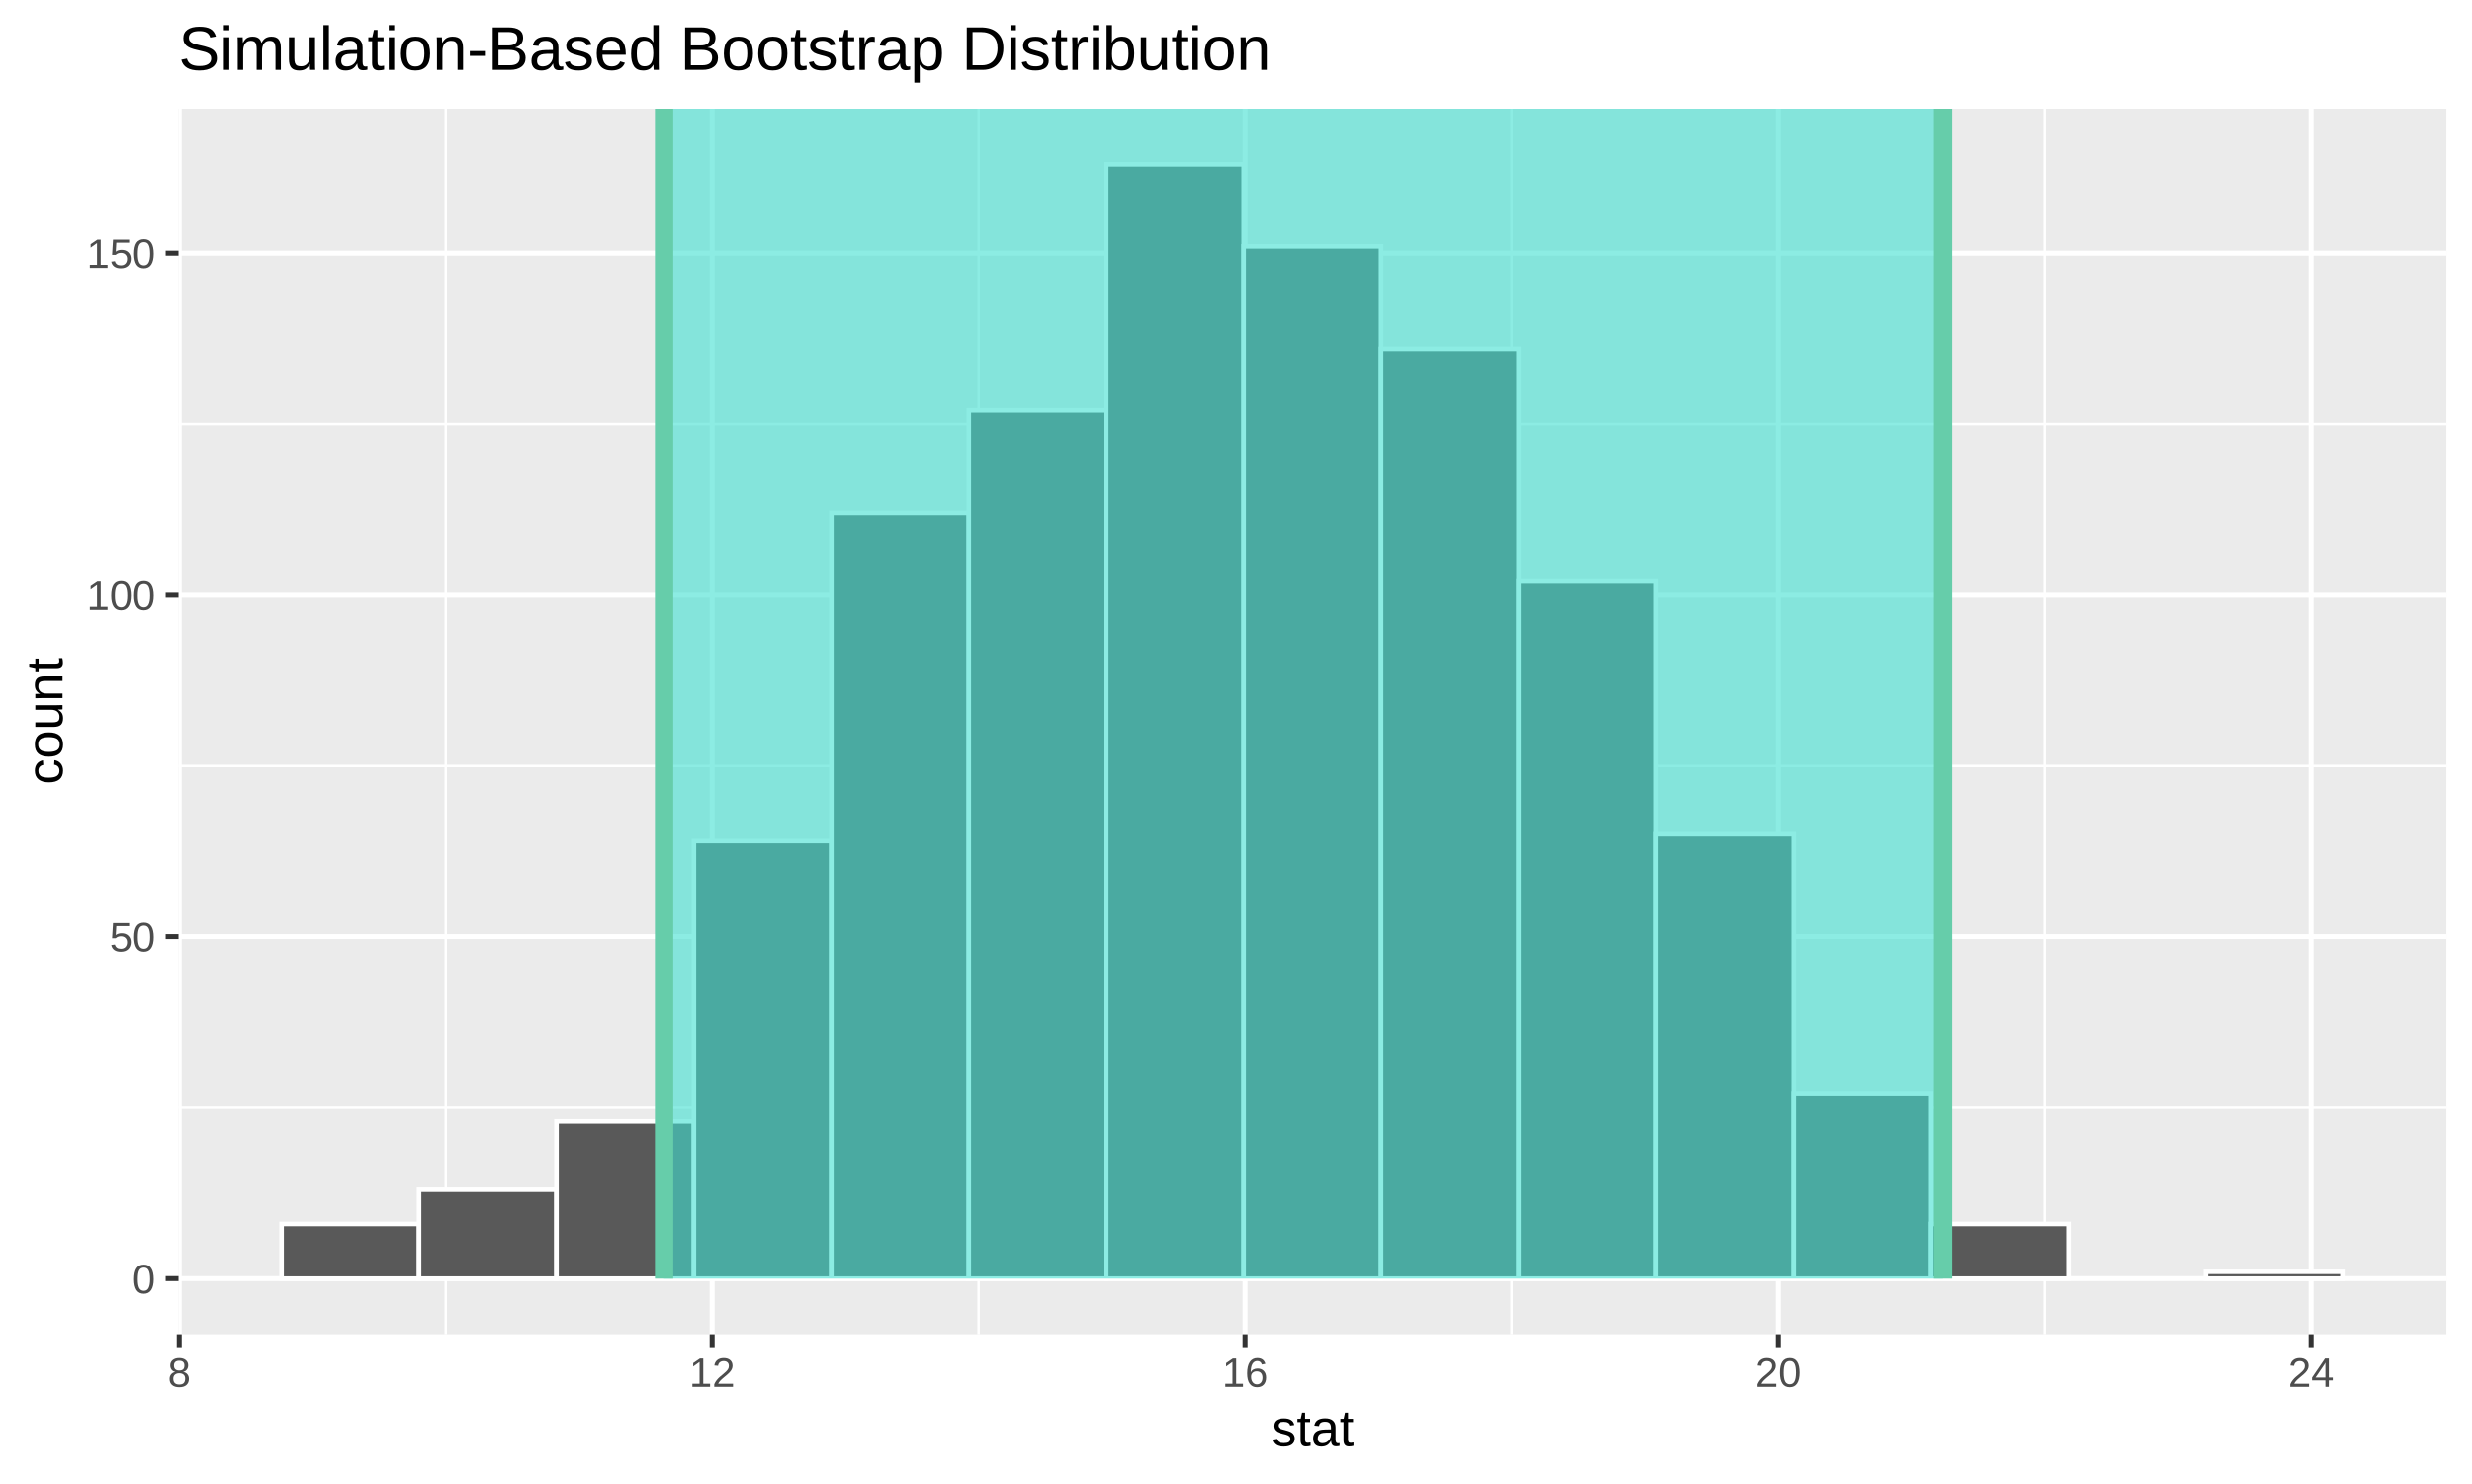
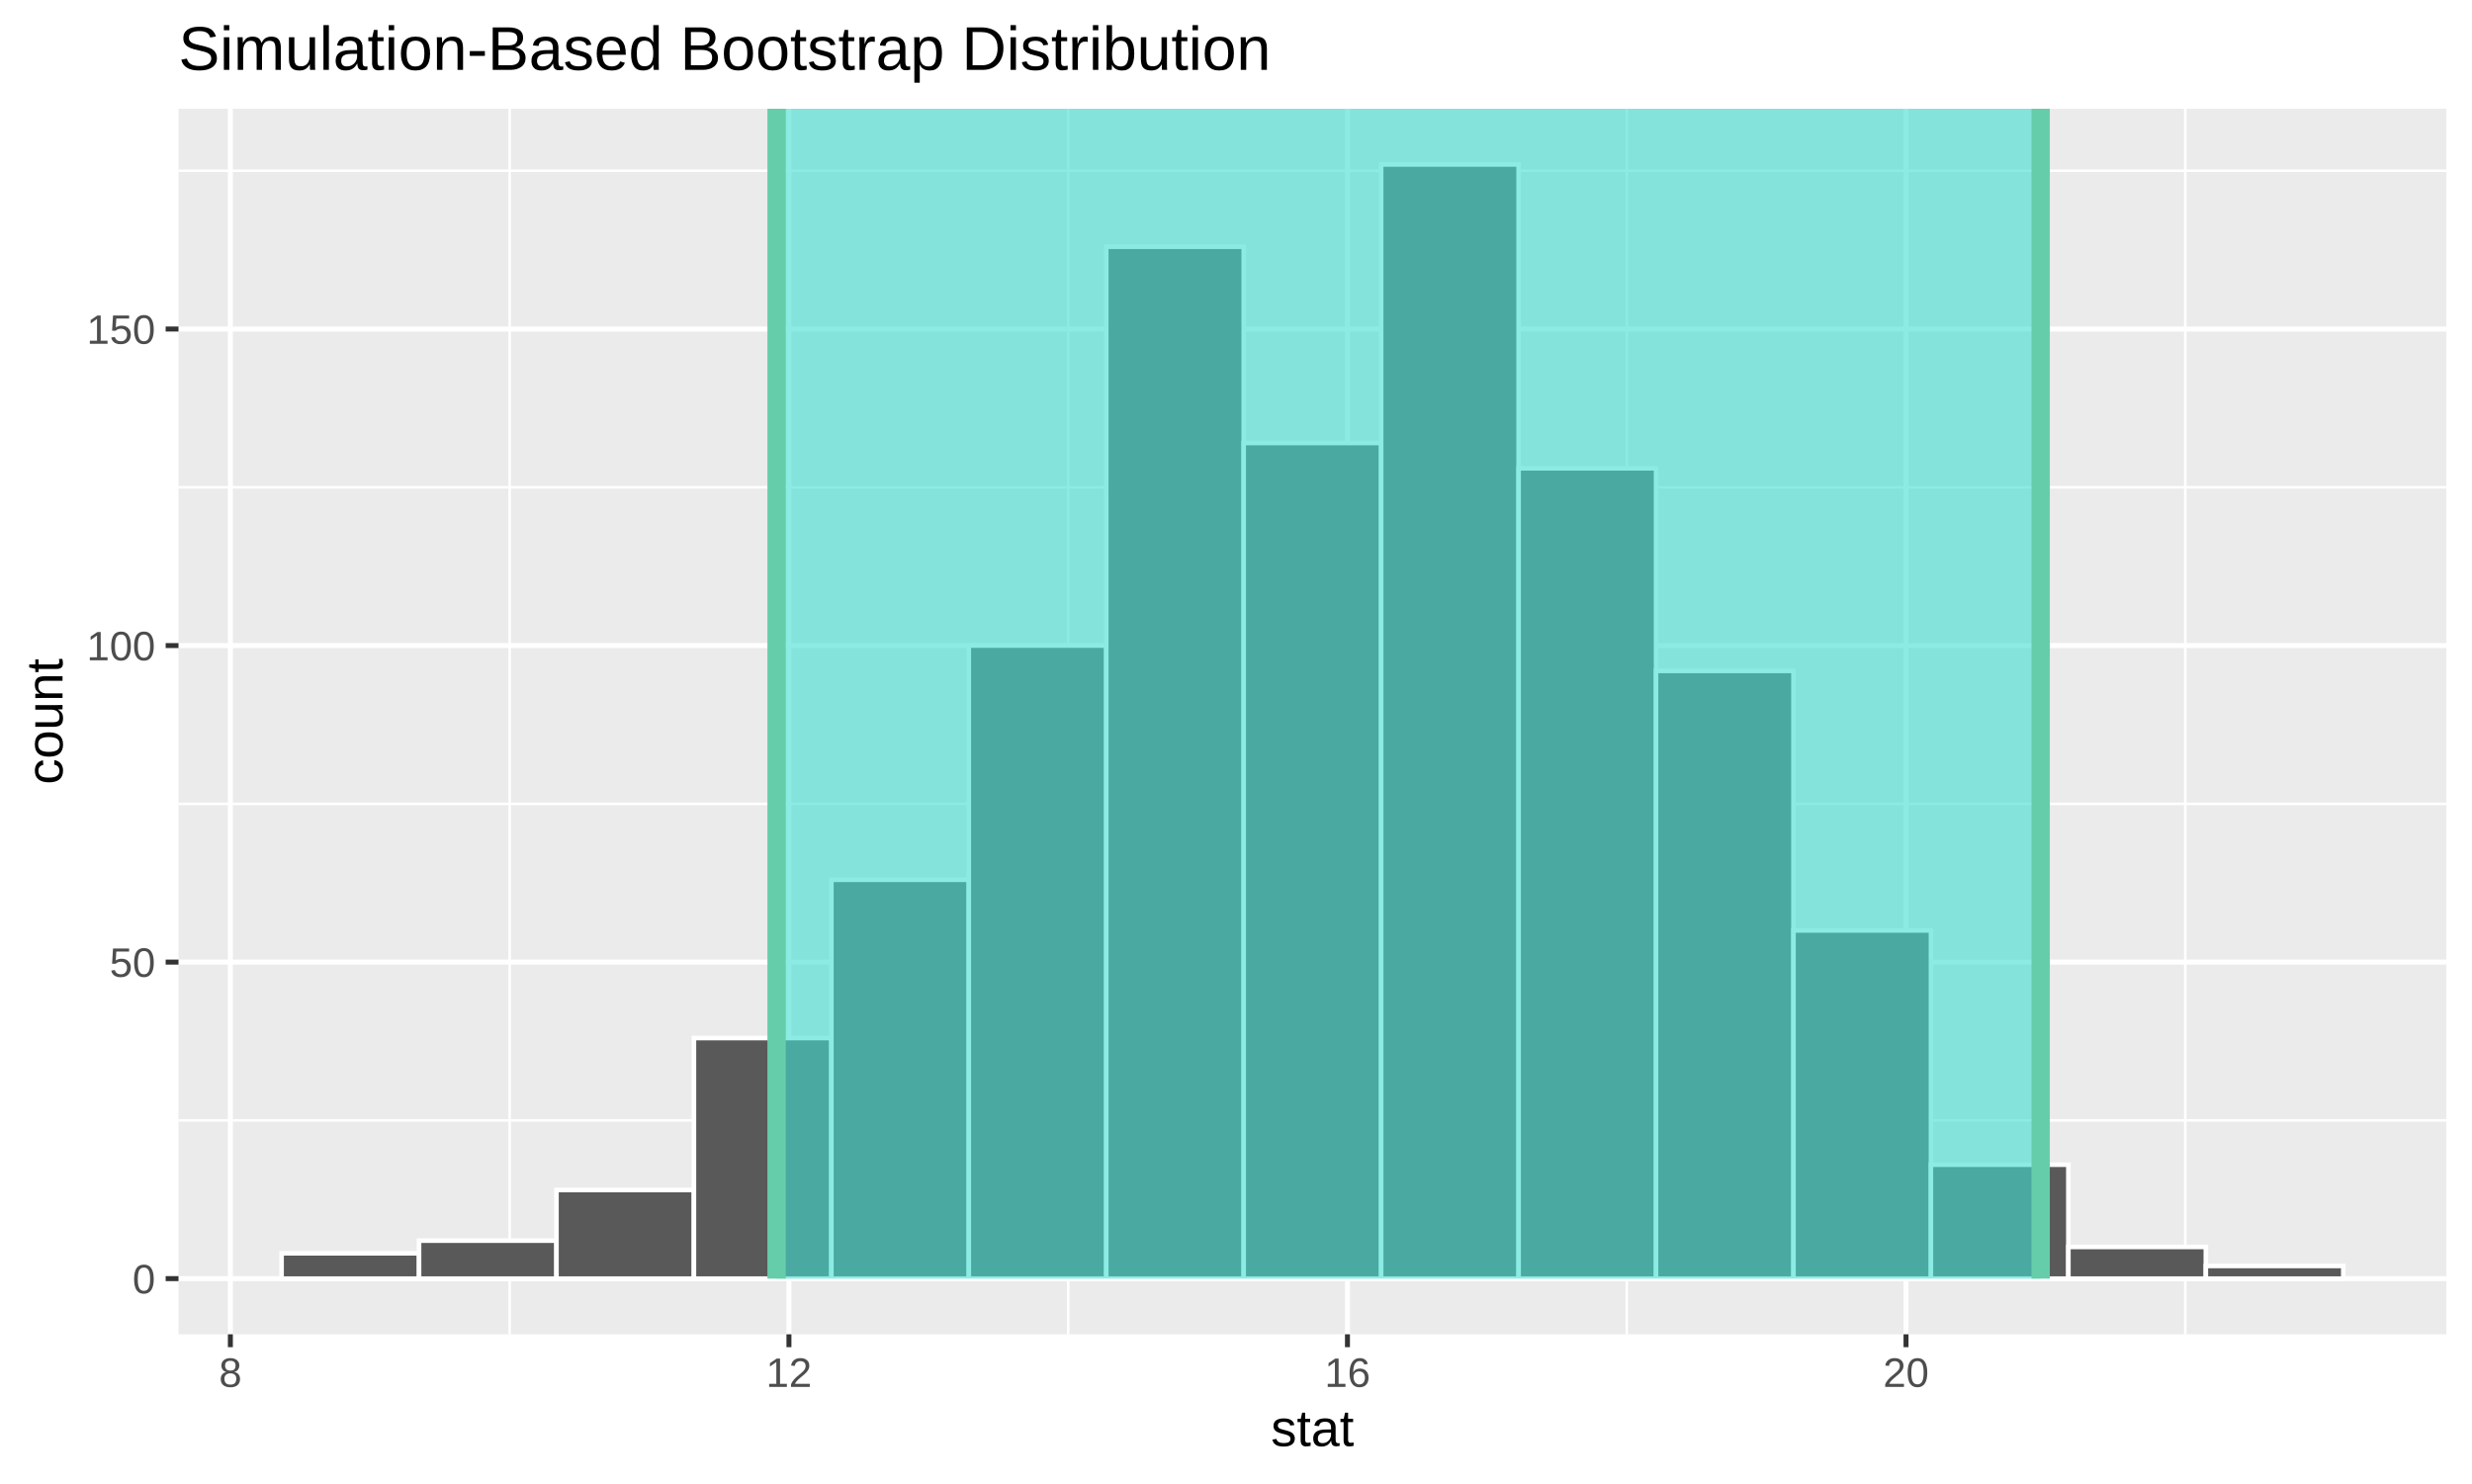
<svg xmlns="http://www.w3.org/2000/svg" viewBox="0 0 576.00 345.60">
  <defs>
    <style type="text/css">
    line, polyline, polygon, path, rect, circle {
      fill: none;
      stroke: #000000;
      stroke-linecap: round;
      stroke-linejoin: round;
      stroke-miterlimit: 10.00;
    }
  </style>
  </defs>
  <rect width="100%" height="100%" style="stroke: none; fill: #FFFFFF;" />
  <rect x="0" y="0.00" width="576.00" height="345.60" style="stroke-width: 1.16; stroke: #FFFFFF; fill: #FFFFFF;" />
  <defs>
    <clipPath id="cpNDEuNTl8NTcwLjAyfDMxMC45NXwyNS4zNA==">
      <rect x="41.59" y="25.34" width="528.43" height="285.61" />
    </clipPath>
  </defs>
  <rect x="41.59" y="25.34" width="528.43" height="285.61" style="stroke-width: 1.16; stroke: none; fill: #EBEBEB;" clip-path="url(#cpNDEuNTl8NTcwLjAyfDMxMC45NXwyNS4zNA==)" />
-   <polyline points="41.59,258.15 570.02,258.15 " style="stroke-width: 0.58; stroke: #FFFFFF; stroke-linecap: butt;" clip-path="url(#cpNDEuNTl8NTcwLjAyfDMxMC45NXwyNS4zNA==)" />
-   <polyline points="41.59,178.50 570.02,178.50 " style="stroke-width: 0.58; stroke: #FFFFFF; stroke-linecap: butt;" clip-path="url(#cpNDEuNTl8NTcwLjAyfDMxMC45NXwyNS4zNA==)" />
-   <polyline points="41.59,98.86 570.02,98.86 " style="stroke-width: 0.58; stroke: #FFFFFF; stroke-linecap: butt;" clip-path="url(#cpNDEuNTl8NTcwLjAyfDMxMC45NXwyNS4zNA==)" />
-   <polyline points="103.85,310.95 103.85,25.34 " style="stroke-width: 0.58; stroke: #FFFFFF; stroke-linecap: butt;" clip-path="url(#cpNDEuNTl8NTcwLjAyfDMxMC45NXwyNS4zNA==)" />
-   <polyline points="228.03,310.95 228.03,25.34 " style="stroke-width: 0.58; stroke: #FFFFFF; stroke-linecap: butt;" clip-path="url(#cpNDEuNTl8NTcwLjAyfDMxMC45NXwyNS4zNA==)" />
-   <polyline points="352.22,310.95 352.22,25.34 " style="stroke-width: 0.58; stroke: #FFFFFF; stroke-linecap: butt;" clip-path="url(#cpNDEuNTl8NTcwLjAyfDMxMC45NXwyNS4zNA==)" />
-   <polyline points="476.40,310.95 476.40,25.34 " style="stroke-width: 0.58; stroke: #FFFFFF; stroke-linecap: butt;" clip-path="url(#cpNDEuNTl8NTcwLjAyfDMxMC45NXwyNS4zNA==)" />
+   <polyline points="41.59,261.09 570.02,261.09 " style="stroke-width: 0.58; stroke: #FFFFFF; stroke-linecap: butt;" clip-path="url(#cpNDEuNTl8NTcwLjAyfDMxMC45NXwyNS4zNA==)" />
+   <polyline points="41.59,187.33 570.02,187.33 " style="stroke-width: 0.58; stroke: #FFFFFF; stroke-linecap: butt;" clip-path="url(#cpNDEuNTl8NTcwLjAyfDMxMC45NXwyNS4zNA==)" />
+   <polyline points="41.59,113.56 570.02,113.56 " style="stroke-width: 0.58; stroke: #FFFFFF; stroke-linecap: butt;" clip-path="url(#cpNDEuNTl8NTcwLjAyfDMxMC45NXwyNS4zNA==)" />
+   <polyline points="41.59,39.80 570.02,39.80 " style="stroke-width: 0.58; stroke: #FFFFFF; stroke-linecap: butt;" clip-path="url(#cpNDEuNTl8NTcwLjAyfDMxMC45NXwyNS4zNA==)" />
+   <polyline points="118.76,310.95 118.76,25.34 " style="stroke-width: 0.58; stroke: #FFFFFF; stroke-linecap: butt;" clip-path="url(#cpNDEuNTl8NTcwLjAyfDMxMC45NXwyNS4zNA==)" />
+   <polyline points="248.90,310.95 248.90,25.34 " style="stroke-width: 0.58; stroke: #FFFFFF; stroke-linecap: butt;" clip-path="url(#cpNDEuNTl8NTcwLjAyfDMxMC45NXwyNS4zNA==)" />
+   <polyline points="379.05,310.95 379.05,25.34 " style="stroke-width: 0.58; stroke: #FFFFFF; stroke-linecap: butt;" clip-path="url(#cpNDEuNTl8NTcwLjAyfDMxMC45NXwyNS4zNA==)" />
+   <polyline points="509.19,310.95 509.19,25.34 " style="stroke-width: 0.58; stroke: #FFFFFF; stroke-linecap: butt;" clip-path="url(#cpNDEuNTl8NTcwLjAyfDMxMC45NXwyNS4zNA==)" />
  <polyline points="41.59,297.97 570.02,297.97 " style="stroke-width: 1.16; stroke: #FFFFFF; stroke-linecap: butt;" clip-path="url(#cpNDEuNTl8NTcwLjAyfDMxMC45NXwyNS4zNA==)" />
-   <polyline points="41.59,218.32 570.02,218.32 " style="stroke-width: 1.16; stroke: #FFFFFF; stroke-linecap: butt;" clip-path="url(#cpNDEuNTl8NTcwLjAyfDMxMC45NXwyNS4zNA==)" />
-   <polyline points="41.59,138.68 570.02,138.68 " style="stroke-width: 1.16; stroke: #FFFFFF; stroke-linecap: butt;" clip-path="url(#cpNDEuNTl8NTcwLjAyfDMxMC45NXwyNS4zNA==)" />
-   <polyline points="41.59,59.03 570.02,59.03 " style="stroke-width: 1.16; stroke: #FFFFFF; stroke-linecap: butt;" clip-path="url(#cpNDEuNTl8NTcwLjAyfDMxMC45NXwyNS4zNA==)" />
-   <polyline points="41.76,310.95 41.76,25.34 " style="stroke-width: 1.16; stroke: #FFFFFF; stroke-linecap: butt;" clip-path="url(#cpNDEuNTl8NTcwLjAyfDMxMC45NXwyNS4zNA==)" />
-   <polyline points="165.94,310.95 165.94,25.34 " style="stroke-width: 1.16; stroke: #FFFFFF; stroke-linecap: butt;" clip-path="url(#cpNDEuNTl8NTcwLjAyfDMxMC45NXwyNS4zNA==)" />
-   <polyline points="290.12,310.95 290.12,25.34 " style="stroke-width: 1.16; stroke: #FFFFFF; stroke-linecap: butt;" clip-path="url(#cpNDEuNTl8NTcwLjAyfDMxMC45NXwyNS4zNA==)" />
-   <polyline points="414.31,310.95 414.31,25.34 " style="stroke-width: 1.16; stroke: #FFFFFF; stroke-linecap: butt;" clip-path="url(#cpNDEuNTl8NTcwLjAyfDMxMC45NXwyNS4zNA==)" />
-   <polyline points="538.49,310.95 538.49,25.34 " style="stroke-width: 1.16; stroke: #FFFFFF; stroke-linecap: butt;" clip-path="url(#cpNDEuNTl8NTcwLjAyfDMxMC45NXwyNS4zNA==)" />
-   <rect x="65.61" y="285.23" width="32.03" height="12.74" style="stroke-width: 1.07; stroke: #FFFFFF; stroke-linecap: square; stroke-linejoin: miter; fill: #595959;" clip-path="url(#cpNDEuNTl8NTcwLjAyfDMxMC45NXwyNS4zNA==)" />
-   <rect x="97.64" y="277.26" width="32.03" height="20.71" style="stroke-width: 1.07; stroke: #FFFFFF; stroke-linecap: square; stroke-linejoin: miter; fill: #595959;" clip-path="url(#cpNDEuNTl8NTcwLjAyfDMxMC45NXwyNS4zNA==)" />
-   <rect x="129.66" y="261.33" width="32.03" height="36.64" style="stroke-width: 1.07; stroke: #FFFFFF; stroke-linecap: square; stroke-linejoin: miter; fill: #595959;" clip-path="url(#cpNDEuNTl8NTcwLjAyfDMxMC45NXwyNS4zNA==)" />
-   <rect x="161.69" y="196.02" width="32.03" height="101.95" style="stroke-width: 1.07; stroke: #FFFFFF; stroke-linecap: square; stroke-linejoin: miter; fill: #595959;" clip-path="url(#cpNDEuNTl8NTcwLjAyfDMxMC45NXwyNS4zNA==)" />
-   <rect x="193.72" y="119.56" width="32.03" height="178.41" style="stroke-width: 1.07; stroke: #FFFFFF; stroke-linecap: square; stroke-linejoin: miter; fill: #595959;" clip-path="url(#cpNDEuNTl8NTcwLjAyfDMxMC45NXwyNS4zNA==)" />
-   <rect x="225.74" y="95.67" width="32.03" height="202.30" style="stroke-width: 1.07; stroke: #FFFFFF; stroke-linecap: square; stroke-linejoin: miter; fill: #595959;" clip-path="url(#cpNDEuNTl8NTcwLjAyfDMxMC45NXwyNS4zNA==)" />
-   <rect x="257.77" y="38.33" width="32.03" height="259.64" style="stroke-width: 1.07; stroke: #FFFFFF; stroke-linecap: square; stroke-linejoin: miter; fill: #595959;" clip-path="url(#cpNDEuNTl8NTcwLjAyfDMxMC45NXwyNS4zNA==)" />
-   <rect x="289.79" y="57.44" width="32.03" height="240.53" style="stroke-width: 1.07; stroke: #FFFFFF; stroke-linecap: square; stroke-linejoin: miter; fill: #595959;" clip-path="url(#cpNDEuNTl8NTcwLjAyfDMxMC45NXwyNS4zNA==)" />
-   <rect x="321.82" y="81.33" width="32.03" height="216.64" style="stroke-width: 1.07; stroke: #FFFFFF; stroke-linecap: square; stroke-linejoin: miter; fill: #595959;" clip-path="url(#cpNDEuNTl8NTcwLjAyfDMxMC45NXwyNS4zNA==)" />
-   <rect x="353.85" y="135.49" width="32.03" height="162.48" style="stroke-width: 1.07; stroke: #FFFFFF; stroke-linecap: square; stroke-linejoin: miter; fill: #595959;" clip-path="url(#cpNDEuNTl8NTcwLjAyfDMxMC45NXwyNS4zNA==)" />
-   <rect x="385.87" y="194.43" width="32.03" height="103.54" style="stroke-width: 1.07; stroke: #FFFFFF; stroke-linecap: square; stroke-linejoin: miter; fill: #595959;" clip-path="url(#cpNDEuNTl8NTcwLjAyfDMxMC45NXwyNS4zNA==)" />
-   <rect x="417.90" y="254.96" width="32.03" height="43.01" style="stroke-width: 1.07; stroke: #FFFFFF; stroke-linecap: square; stroke-linejoin: miter; fill: #595959;" clip-path="url(#cpNDEuNTl8NTcwLjAyfDMxMC45NXwyNS4zNA==)" />
-   <rect x="449.92" y="285.23" width="32.03" height="12.74" style="stroke-width: 1.07; stroke: #FFFFFF; stroke-linecap: square; stroke-linejoin: miter; fill: #595959;" clip-path="url(#cpNDEuNTl8NTcwLjAyfDMxMC45NXwyNS4zNA==)" />
-   <rect x="481.95" y="297.97" width="32.03" height="0.00" style="stroke-width: 1.07; stroke: #FFFFFF; stroke-linecap: square; stroke-linejoin: miter; fill: #595959;" clip-path="url(#cpNDEuNTl8NTcwLjAyfDMxMC45NXwyNS4zNA==)" />
-   <rect x="513.98" y="296.38" width="32.03" height="1.59" style="stroke-width: 1.07; stroke: #FFFFFF; stroke-linecap: square; stroke-linejoin: miter; fill: #595959;" clip-path="url(#cpNDEuNTl8NTcwLjAyfDMxMC45NXwyNS4zNA==)" />
-   <rect x="154.74" y="25.34" width="297.96" height="272.63" style="stroke-width: 1.07; stroke: none; stroke-linecap: square; stroke-linejoin: miter; fill: #40E0D0; fill-opacity: 0.60;" clip-path="url(#cpNDEuNTl8NTcwLjAyfDMxMC45NXwyNS4zNA==)" />
-   <line x1="154.74" y1="297.97" x2="154.74" y2="25.34" style="stroke-width: 4.27; stroke: #66CDAA; stroke-linecap: butt;" clip-path="url(#cpNDEuNTl8NTcwLjAyfDMxMC45NXwyNS4zNA==)" />
-   <line x1="452.70" y1="297.97" x2="452.70" y2="25.34" style="stroke-width: 4.27; stroke: #66CDAA; stroke-linecap: butt;" clip-path="url(#cpNDEuNTl8NTcwLjAyfDMxMC45NXwyNS4zNA==)" />
+   <polyline points="41.59,224.21 570.02,224.21 " style="stroke-width: 1.16; stroke: #FFFFFF; stroke-linecap: butt;" clip-path="url(#cpNDEuNTl8NTcwLjAyfDMxMC45NXwyNS4zNA==)" />
+   <polyline points="41.59,150.44 570.02,150.44 " style="stroke-width: 1.16; stroke: #FFFFFF; stroke-linecap: butt;" clip-path="url(#cpNDEuNTl8NTcwLjAyfDMxMC45NXwyNS4zNA==)" />
+   <polyline points="41.59,76.68 570.02,76.68 " style="stroke-width: 1.16; stroke: #FFFFFF; stroke-linecap: butt;" clip-path="url(#cpNDEuNTl8NTcwLjAyfDMxMC45NXwyNS4zNA==)" />
+   <polyline points="53.68,310.95 53.68,25.34 " style="stroke-width: 1.16; stroke: #FFFFFF; stroke-linecap: butt;" clip-path="url(#cpNDEuNTl8NTcwLjAyfDMxMC45NXwyNS4zNA==)" />
+   <polyline points="183.83,310.95 183.83,25.34 " style="stroke-width: 1.16; stroke: #FFFFFF; stroke-linecap: butt;" clip-path="url(#cpNDEuNTl8NTcwLjAyfDMxMC45NXwyNS4zNA==)" />
+   <polyline points="313.97,310.95 313.97,25.34 " style="stroke-width: 1.16; stroke: #FFFFFF; stroke-linecap: butt;" clip-path="url(#cpNDEuNTl8NTcwLjAyfDMxMC45NXwyNS4zNA==)" />
+   <polyline points="444.12,310.95 444.12,25.34 " style="stroke-width: 1.16; stroke: #FFFFFF; stroke-linecap: butt;" clip-path="url(#cpNDEuNTl8NTcwLjAyfDMxMC45NXwyNS4zNA==)" />
+   <rect x="65.61" y="292.07" width="32.03" height="5.90" style="stroke-width: 1.07; stroke: #FFFFFF; stroke-linecap: square; stroke-linejoin: miter; fill: #595959;" clip-path="url(#cpNDEuNTl8NTcwLjAyfDMxMC45NXwyNS4zNA==)" />
+   <rect x="97.64" y="289.12" width="32.03" height="8.85" style="stroke-width: 1.07; stroke: #FFFFFF; stroke-linecap: square; stroke-linejoin: miter; fill: #595959;" clip-path="url(#cpNDEuNTl8NTcwLjAyfDMxMC45NXwyNS4zNA==)" />
+   <rect x="129.66" y="277.32" width="32.03" height="20.65" style="stroke-width: 1.07; stroke: #FFFFFF; stroke-linecap: square; stroke-linejoin: miter; fill: #595959;" clip-path="url(#cpNDEuNTl8NTcwLjAyfDMxMC45NXwyNS4zNA==)" />
+   <rect x="161.69" y="241.91" width="32.03" height="56.06" style="stroke-width: 1.07; stroke: #FFFFFF; stroke-linecap: square; stroke-linejoin: miter; fill: #595959;" clip-path="url(#cpNDEuNTl8NTcwLjAyfDMxMC45NXwyNS4zNA==)" />
+   <rect x="193.72" y="205.03" width="32.03" height="92.94" style="stroke-width: 1.07; stroke: #FFFFFF; stroke-linecap: square; stroke-linejoin: miter; fill: #595959;" clip-path="url(#cpNDEuNTl8NTcwLjAyfDMxMC45NXwyNS4zNA==)" />
+   <rect x="225.74" y="150.44" width="32.03" height="147.53" style="stroke-width: 1.07; stroke: #FFFFFF; stroke-linecap: square; stroke-linejoin: miter; fill: #595959;" clip-path="url(#cpNDEuNTl8NTcwLjAyfDMxMC45NXwyNS4zNA==)" />
+   <rect x="257.77" y="57.50" width="32.03" height="240.47" style="stroke-width: 1.07; stroke: #FFFFFF; stroke-linecap: square; stroke-linejoin: miter; fill: #595959;" clip-path="url(#cpNDEuNTl8NTcwLjAyfDMxMC45NXwyNS4zNA==)" />
+   <rect x="289.79" y="103.24" width="32.03" height="194.73" style="stroke-width: 1.07; stroke: #FFFFFF; stroke-linecap: square; stroke-linejoin: miter; fill: #595959;" clip-path="url(#cpNDEuNTl8NTcwLjAyfDMxMC45NXwyNS4zNA==)" />
+   <rect x="321.82" y="38.33" width="32.03" height="259.64" style="stroke-width: 1.07; stroke: #FFFFFF; stroke-linecap: square; stroke-linejoin: miter; fill: #595959;" clip-path="url(#cpNDEuNTl8NTcwLjAyfDMxMC45NXwyNS4zNA==)" />
+   <rect x="353.85" y="109.14" width="32.03" height="188.83" style="stroke-width: 1.07; stroke: #FFFFFF; stroke-linecap: square; stroke-linejoin: miter; fill: #595959;" clip-path="url(#cpNDEuNTl8NTcwLjAyfDMxMC45NXwyNS4zNA==)" />
+   <rect x="385.87" y="156.35" width="32.03" height="141.62" style="stroke-width: 1.07; stroke: #FFFFFF; stroke-linecap: square; stroke-linejoin: miter; fill: #595959;" clip-path="url(#cpNDEuNTl8NTcwLjAyfDMxMC45NXwyNS4zNA==)" />
+   <rect x="417.90" y="216.83" width="32.03" height="81.14" style="stroke-width: 1.07; stroke: #FFFFFF; stroke-linecap: square; stroke-linejoin: miter; fill: #595959;" clip-path="url(#cpNDEuNTl8NTcwLjAyfDMxMC45NXwyNS4zNA==)" />
+   <rect x="449.92" y="271.42" width="32.03" height="26.55" style="stroke-width: 1.07; stroke: #FFFFFF; stroke-linecap: square; stroke-linejoin: miter; fill: #595959;" clip-path="url(#cpNDEuNTl8NTcwLjAyfDMxMC45NXwyNS4zNA==)" />
+   <rect x="481.95" y="290.59" width="32.03" height="7.38" style="stroke-width: 1.07; stroke: #FFFFFF; stroke-linecap: square; stroke-linejoin: miter; fill: #595959;" clip-path="url(#cpNDEuNTl8NTcwLjAyfDMxMC45NXwyNS4zNA==)" />
+   <rect x="513.98" y="295.02" width="32.03" height="2.95" style="stroke-width: 1.07; stroke: #FFFFFF; stroke-linecap: square; stroke-linejoin: miter; fill: #595959;" clip-path="url(#cpNDEuNTl8NTcwLjAyfDMxMC45NXwyNS4zNA==)" />
+   <rect x="180.95" y="25.34" width="294.55" height="272.63" style="stroke-width: 1.07; stroke: none; stroke-linecap: square; stroke-linejoin: miter; fill: #40E0D0; fill-opacity: 0.60;" clip-path="url(#cpNDEuNTl8NTcwLjAyfDMxMC45NXwyNS4zNA==)" />
+   <line x1="180.95" y1="297.97" x2="180.95" y2="25.34" style="stroke-width: 4.27; stroke: #66CDAA; stroke-linecap: butt;" clip-path="url(#cpNDEuNTl8NTcwLjAyfDMxMC45NXwyNS4zNA==)" />
+   <line x1="475.49" y1="297.97" x2="475.49" y2="25.34" style="stroke-width: 4.27; stroke: #66CDAA; stroke-linecap: butt;" clip-path="url(#cpNDEuNTl8NTcwLjAyfDMxMC45NXwyNS4zNA==)" />
  <defs>
    <clipPath id="cpMC4wMHw1NzYuMDB8MzQ1LjYwfDAuMDA=">
      <rect x="0.00" y="0.00" width="576.00" height="345.60" />
    </clipPath>
  </defs>
  <g clip-path="url(#cpMC4wMHw1NzYuMDB8MzQ1LjYwfDAuMDA=)">
    <text x="30.87" y="301.41" style="font-size: 9.60px; fill: #4D4D4D; font-family: Arial;" textLength="5.34px" lengthAdjust="spacingAndGlyphs">0</text>
  </g>
  <g clip-path="url(#cpMC4wMHw1NzYuMDB8MzQ1LjYwfDAuMDA=)">
-     <text x="25.54" y="221.76" style="font-size: 9.60px; fill: #4D4D4D; font-family: Arial;" textLength="10.68px" lengthAdjust="spacingAndGlyphs">50</text>
+     <text x="25.54" y="227.64" style="font-size: 9.60px; fill: #4D4D4D; font-family: Arial;" textLength="10.68px" lengthAdjust="spacingAndGlyphs">50</text>
  </g>
  <g clip-path="url(#cpMC4wMHw1NzYuMDB8MzQ1LjYwfDAuMDA=)">
-     <text x="20.20" y="142.11" style="font-size: 9.60px; fill: #4D4D4D; font-family: Arial;" textLength="16.02px" lengthAdjust="spacingAndGlyphs">100</text>
+     <text x="20.20" y="153.88" style="font-size: 9.60px; fill: #4D4D4D; font-family: Arial;" textLength="16.02px" lengthAdjust="spacingAndGlyphs">100</text>
  </g>
  <g clip-path="url(#cpMC4wMHw1NzYuMDB8MzQ1LjYwfDAuMDA=)">
-     <text x="20.20" y="62.47" style="font-size: 9.60px; fill: #4D4D4D; font-family: Arial;" textLength="16.02px" lengthAdjust="spacingAndGlyphs">150</text>
+     <text x="20.20" y="80.12" style="font-size: 9.60px; fill: #4D4D4D; font-family: Arial;" textLength="16.02px" lengthAdjust="spacingAndGlyphs">150</text>
  </g>
  <polyline points="38.60,297.97 41.59,297.97 " style="stroke-width: 1.16; stroke: #333333; stroke-linecap: butt;" clip-path="url(#cpMC4wMHw1NzYuMDB8MzQ1LjYwfDAuMDA=)" />
-   <polyline points="38.60,218.32 41.59,218.32 " style="stroke-width: 1.16; stroke: #333333; stroke-linecap: butt;" clip-path="url(#cpMC4wMHw1NzYuMDB8MzQ1LjYwfDAuMDA=)" />
-   <polyline points="38.60,138.68 41.59,138.68 " style="stroke-width: 1.16; stroke: #333333; stroke-linecap: butt;" clip-path="url(#cpMC4wMHw1NzYuMDB8MzQ1LjYwfDAuMDA=)" />
-   <polyline points="38.60,59.03 41.59,59.03 " style="stroke-width: 1.16; stroke: #333333; stroke-linecap: butt;" clip-path="url(#cpMC4wMHw1NzYuMDB8MzQ1LjYwfDAuMDA=)" />
-   <polyline points="41.76,313.94 41.76,310.95 " style="stroke-width: 1.16; stroke: #333333; stroke-linecap: butt;" clip-path="url(#cpMC4wMHw1NzYuMDB8MzQ1LjYwfDAuMDA=)" />
-   <polyline points="165.94,313.94 165.94,310.95 " style="stroke-width: 1.16; stroke: #333333; stroke-linecap: butt;" clip-path="url(#cpMC4wMHw1NzYuMDB8MzQ1LjYwfDAuMDA=)" />
-   <polyline points="290.12,313.94 290.12,310.95 " style="stroke-width: 1.16; stroke: #333333; stroke-linecap: butt;" clip-path="url(#cpMC4wMHw1NzYuMDB8MzQ1LjYwfDAuMDA=)" />
-   <polyline points="414.31,313.94 414.31,310.95 " style="stroke-width: 1.16; stroke: #333333; stroke-linecap: butt;" clip-path="url(#cpMC4wMHw1NzYuMDB8MzQ1LjYwfDAuMDA=)" />
-   <polyline points="538.49,313.94 538.49,310.95 " style="stroke-width: 1.16; stroke: #333333; stroke-linecap: butt;" clip-path="url(#cpMC4wMHw1NzYuMDB8MzQ1LjYwfDAuMDA=)" />
+   <polyline points="38.60,224.21 41.59,224.21 " style="stroke-width: 1.16; stroke: #333333; stroke-linecap: butt;" clip-path="url(#cpMC4wMHw1NzYuMDB8MzQ1LjYwfDAuMDA=)" />
+   <polyline points="38.60,150.44 41.59,150.44 " style="stroke-width: 1.16; stroke: #333333; stroke-linecap: butt;" clip-path="url(#cpMC4wMHw1NzYuMDB8MzQ1LjYwfDAuMDA=)" />
+   <polyline points="38.60,76.68 41.59,76.68 " style="stroke-width: 1.16; stroke: #333333; stroke-linecap: butt;" clip-path="url(#cpMC4wMHw1NzYuMDB8MzQ1LjYwfDAuMDA=)" />
+   <polyline points="53.68,313.94 53.68,310.95 " style="stroke-width: 1.16; stroke: #333333; stroke-linecap: butt;" clip-path="url(#cpMC4wMHw1NzYuMDB8MzQ1LjYwfDAuMDA=)" />
+   <polyline points="183.83,313.94 183.83,310.95 " style="stroke-width: 1.16; stroke: #333333; stroke-linecap: butt;" clip-path="url(#cpMC4wMHw1NzYuMDB8MzQ1LjYwfDAuMDA=)" />
+   <polyline points="313.97,313.94 313.97,310.95 " style="stroke-width: 1.16; stroke: #333333; stroke-linecap: butt;" clip-path="url(#cpMC4wMHw1NzYuMDB8MzQ1LjYwfDAuMDA=)" />
+   <polyline points="444.12,313.94 444.12,310.95 " style="stroke-width: 1.16; stroke: #333333; stroke-linecap: butt;" clip-path="url(#cpMC4wMHw1NzYuMDB8MzQ1LjYwfDAuMDA=)" />
  <g clip-path="url(#cpMC4wMHw1NzYuMDB8MzQ1LjYwfDAuMDA=)">
-     <text x="39.09" y="323.20" style="font-size: 9.60px; fill: #4D4D4D; font-family: Arial;" textLength="5.34px" lengthAdjust="spacingAndGlyphs">8</text>
+     <text x="51.01" y="323.20" style="font-size: 9.60px; fill: #4D4D4D; font-family: Arial;" textLength="5.34px" lengthAdjust="spacingAndGlyphs">8</text>
  </g>
  <g clip-path="url(#cpMC4wMHw1NzYuMDB8MzQ1LjYwfDAuMDA=)">
-     <text x="160.60" y="323.20" style="font-size: 9.60px; fill: #4D4D4D; font-family: Arial;" textLength="10.68px" lengthAdjust="spacingAndGlyphs">12</text>
+     <text x="178.49" y="323.20" style="font-size: 9.60px; fill: #4D4D4D; font-family: Arial;" textLength="10.68px" lengthAdjust="spacingAndGlyphs">12</text>
  </g>
  <g clip-path="url(#cpMC4wMHw1NzYuMDB8MzQ1LjYwfDAuMDA=)">
-     <text x="284.78" y="323.20" style="font-size: 9.60px; fill: #4D4D4D; font-family: Arial;" textLength="10.68px" lengthAdjust="spacingAndGlyphs">16</text>
+     <text x="308.64" y="323.20" style="font-size: 9.60px; fill: #4D4D4D; font-family: Arial;" textLength="10.68px" lengthAdjust="spacingAndGlyphs">16</text>
  </g>
  <g clip-path="url(#cpMC4wMHw1NzYuMDB8MzQ1LjYwfDAuMDA=)">
-     <text x="408.97" y="323.20" style="font-size: 9.60px; fill: #4D4D4D; font-family: Arial;" textLength="10.68px" lengthAdjust="spacingAndGlyphs">20</text>
-   </g>
-   <g clip-path="url(#cpMC4wMHw1NzYuMDB8MzQ1LjYwfDAuMDA=)">
-     <text x="533.15" y="323.20" style="font-size: 9.60px; fill: #4D4D4D; font-family: Arial;" textLength="10.68px" lengthAdjust="spacingAndGlyphs">24</text>
+     <text x="438.78" y="323.20" style="font-size: 9.60px; fill: #4D4D4D; font-family: Arial;" textLength="10.68px" lengthAdjust="spacingAndGlyphs">20</text>
  </g>
  <g clip-path="url(#cpMC4wMHw1NzYuMDB8MzQ1LjYwfDAuMDA=)">
    <text x="296.14" y="336.98" style="font-size: 12.00px; font-family: Arial;" textLength="19.34px" lengthAdjust="spacingAndGlyphs">stat</text>
  </g>
  <g clip-path="url(#cpMC4wMHw1NzYuMDB8MzQ1LjYwfDAuMDA=)">
    <text transform="translate(14.57,182.83) rotate(-90)" style="font-size: 12.00px; font-family: Arial;" textLength="29.36px" lengthAdjust="spacingAndGlyphs">count</text>
  </g>
  <g clip-path="url(#cpMC4wMHw1NzYuMDB8MzQ1LjYwfDAuMDA=)">
    <text x="41.59" y="16.29" style="font-size: 14.40px; font-family: Arial;" textLength="254.52px" lengthAdjust="spacingAndGlyphs">Simulation-Based Bootstrap Distribution</text>
  </g>
</svg>
